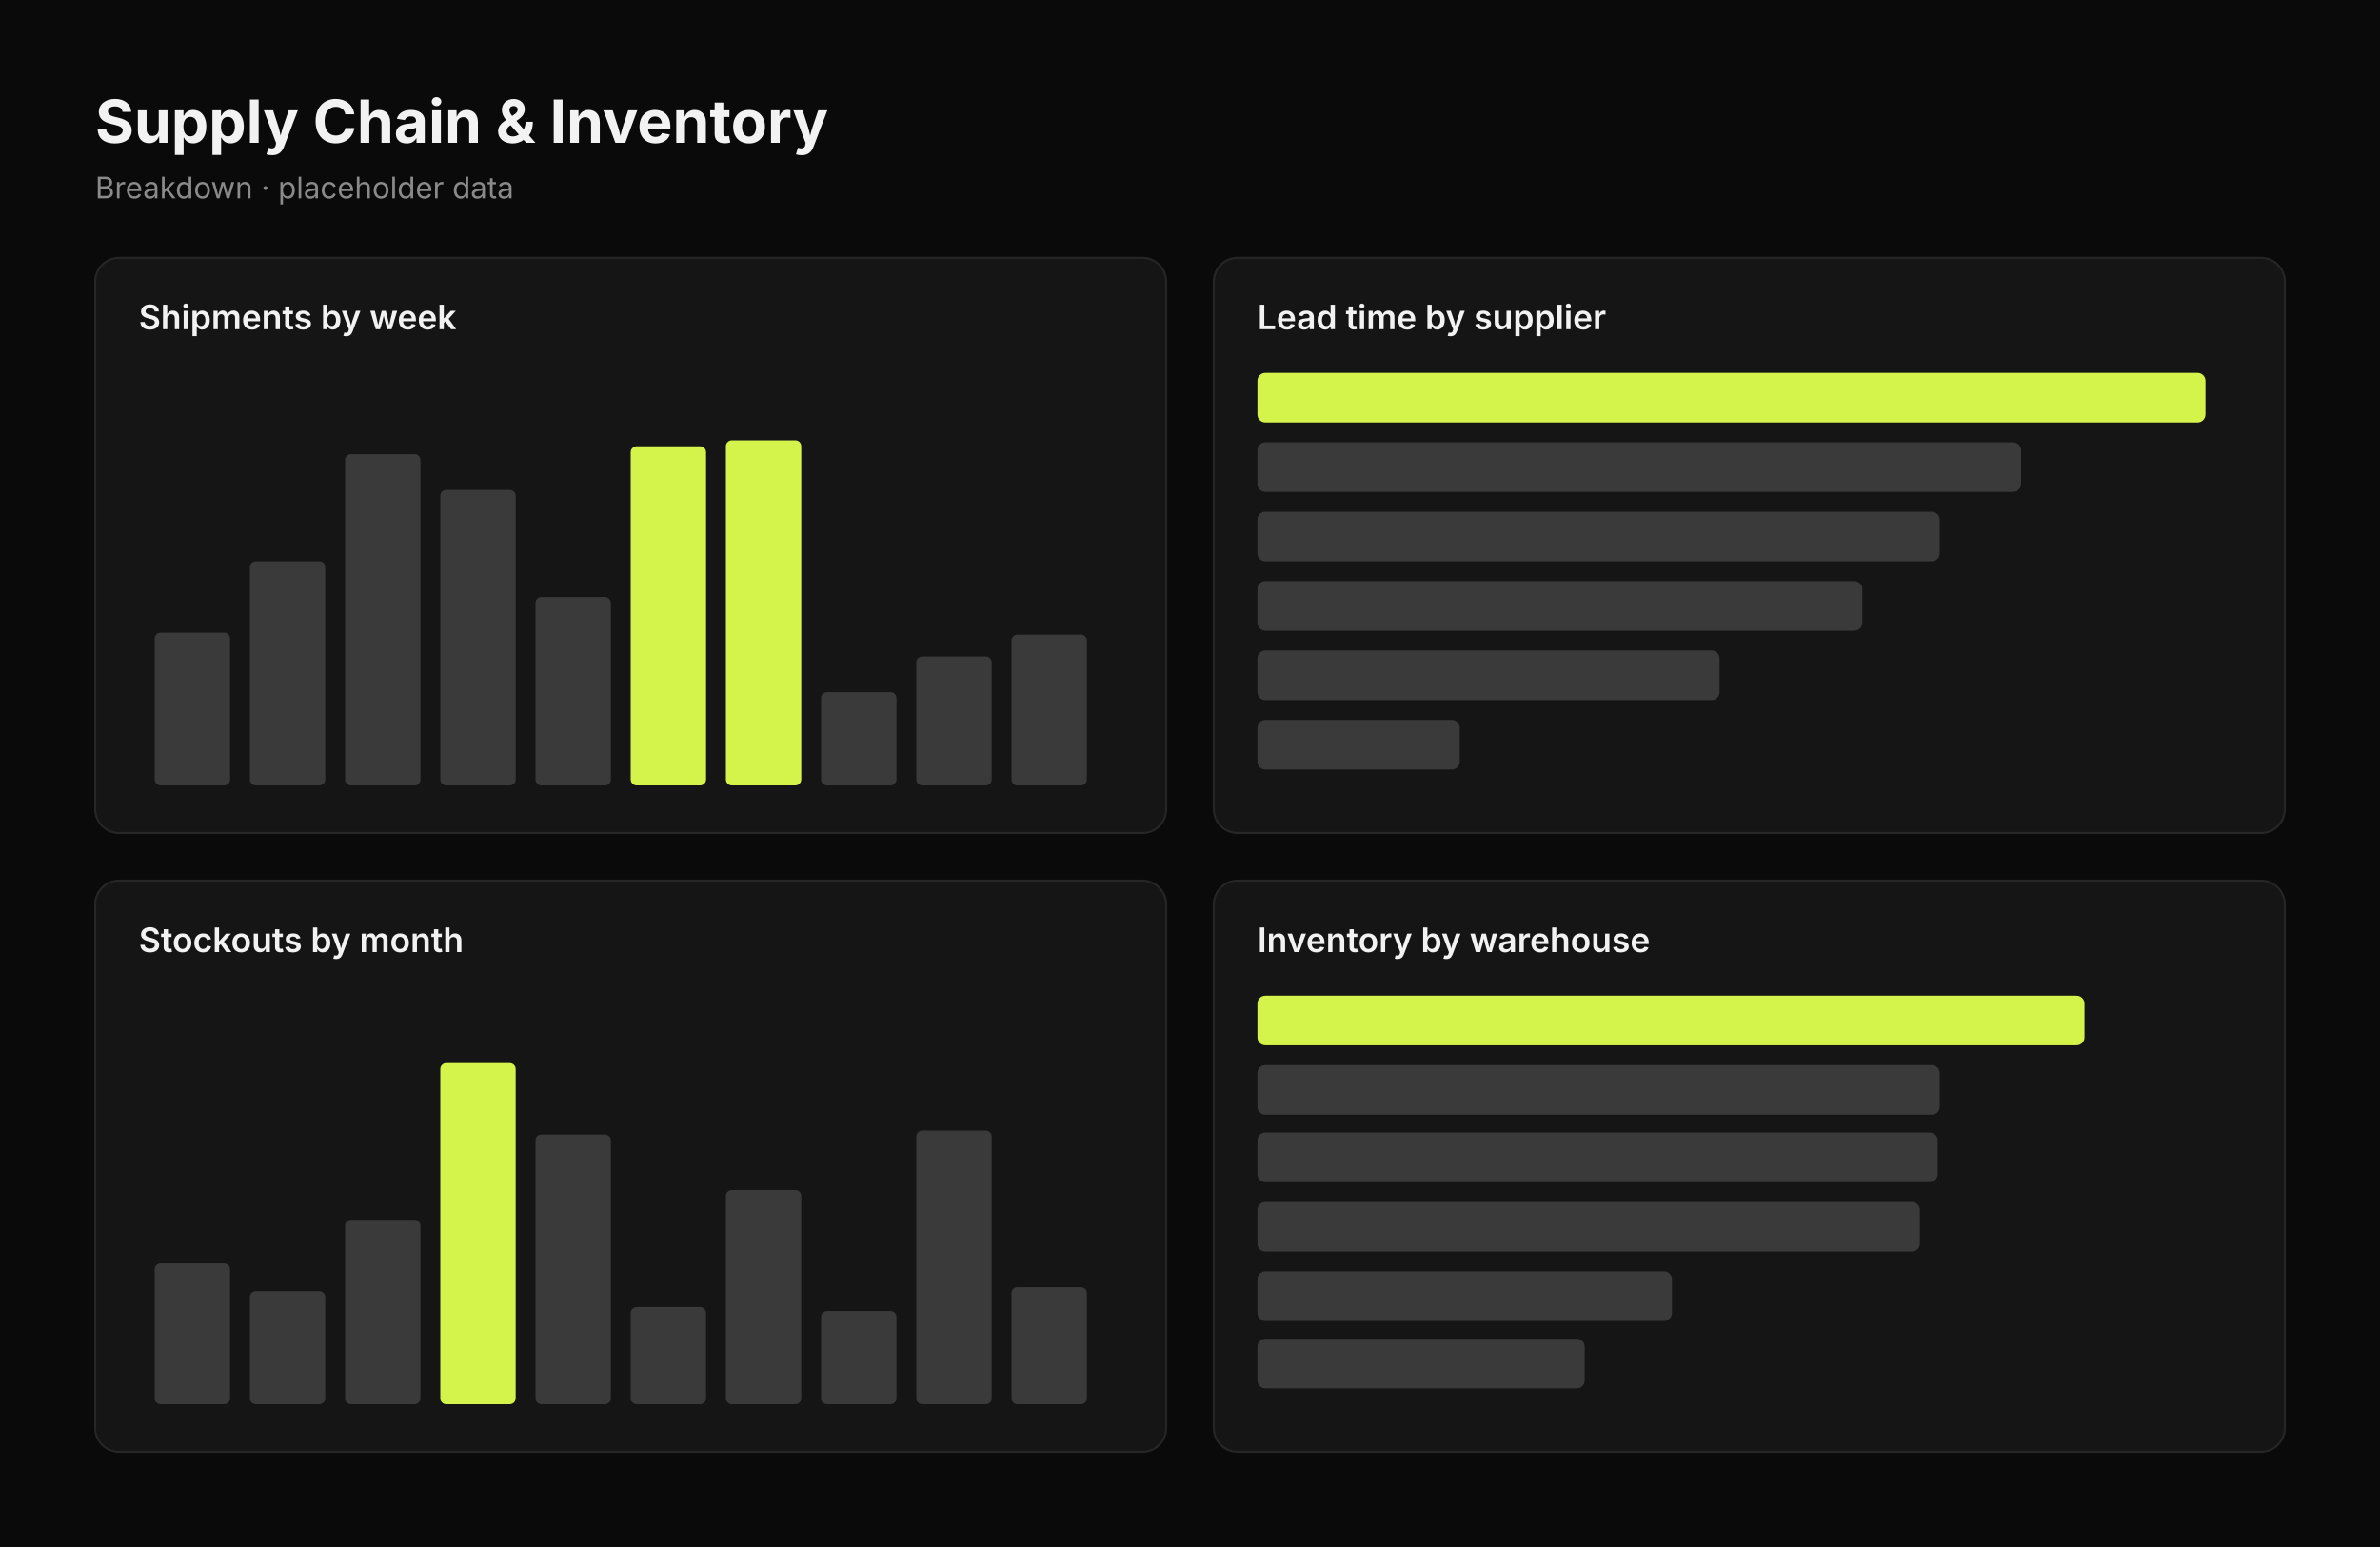
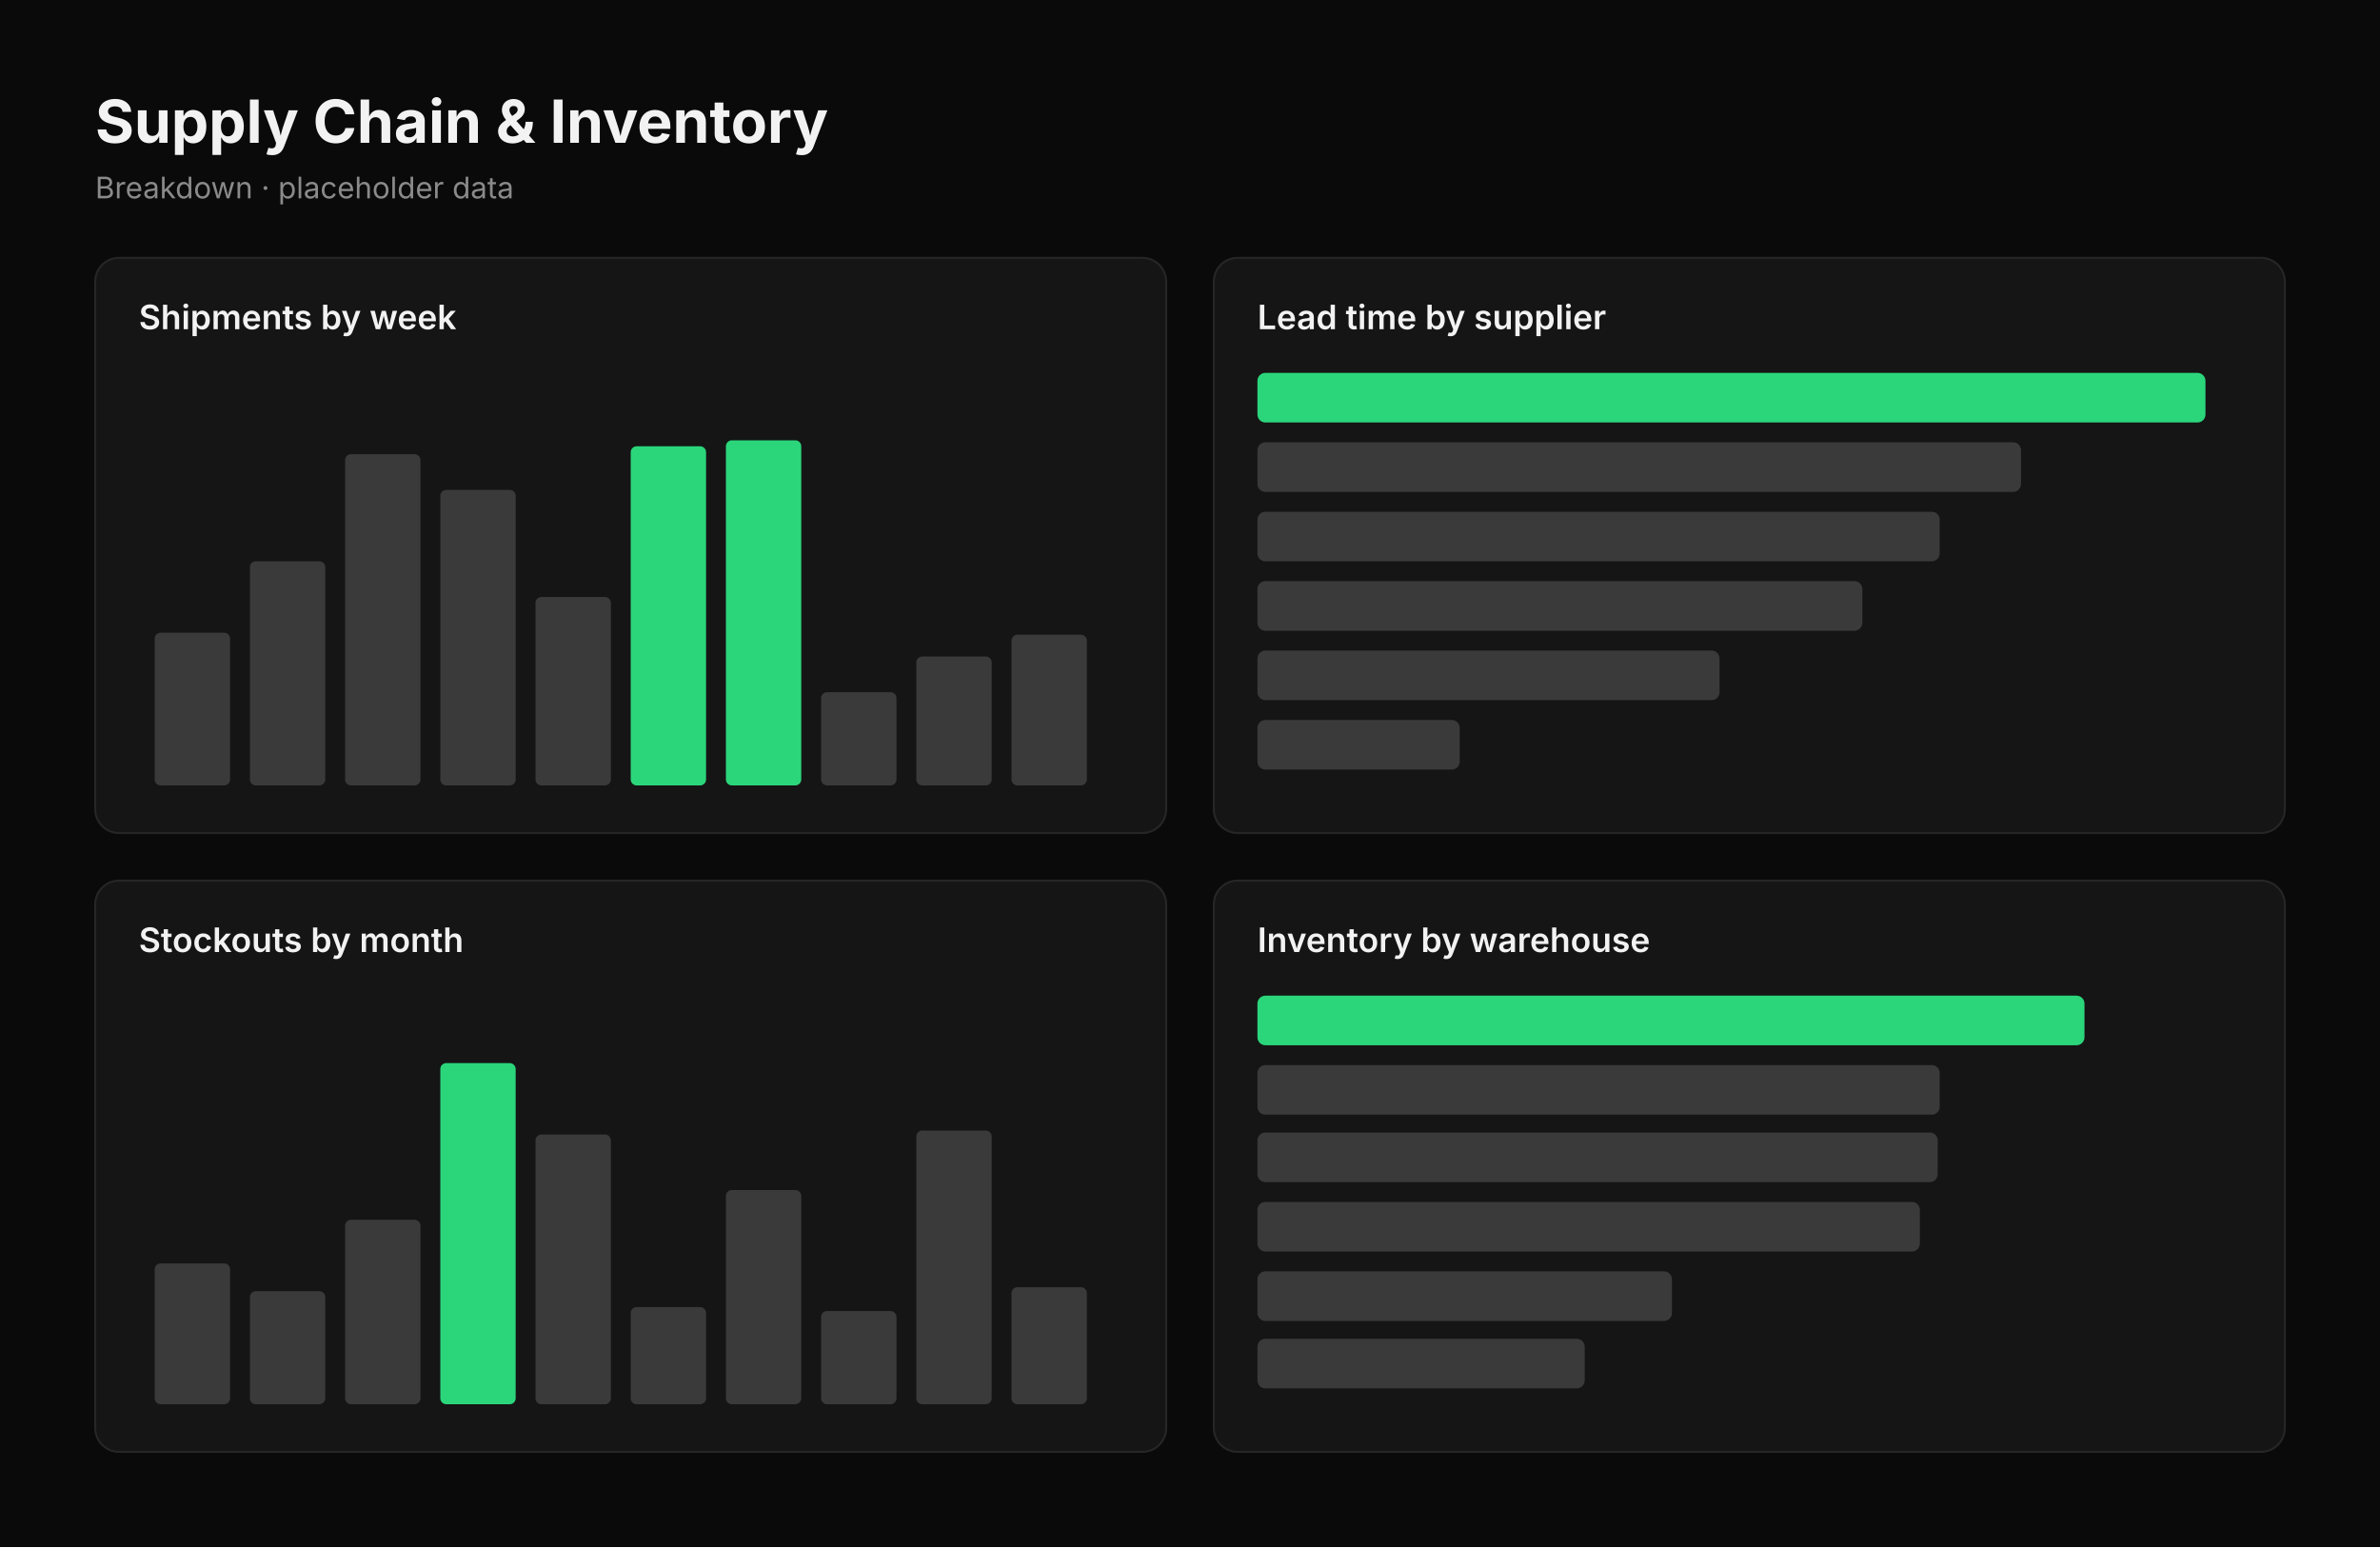
<svg xmlns="http://www.w3.org/2000/svg" viewBox="0 0 1200 780" width="1200" height="780">
  <rect width="1200" height="780" fill="#0A0A0A" />
  <text x="48" y="72" fill="#F2F2F2" font-size="30" font-weight="700" font-family="Inter,Arial,sans-serif">Supply Chain &amp; Inventory</text>
  <text x="48" y="100" fill="#8A8A8A" font-size="15" font-family="Inter,Arial,sans-serif">Breakdown · placeholder data</text>
  <rect x="48" y="130" width="540" height="290" rx="12" fill="#151515" stroke="#262626" />
  <text x="70" y="166" fill="#F2F2F2" font-size="17" font-weight="600" font-family="Inter,Arial,sans-serif">Shipments by week</text>
  <rect x="78" y="319" width="38" height="77" rx="3" fill="#3A3A3A" />
  <rect x="126" y="283" width="38" height="113" rx="3" fill="#3A3A3A" />
  <rect x="174" y="229" width="38" height="167" rx="3" fill="#3A3A3A" />
  <rect x="222" y="247" width="38" height="149" rx="3" fill="#3A3A3A" />
  <rect x="270" y="301" width="38" height="95" rx="3" fill="#3A3A3A" />
-   <rect x="318" y="225" width="38" height="171" rx="3" fill="#D4F44B" />
-   <rect x="366" y="222" width="38" height="174" rx="3" fill="#D4F44B" />
+   <rect x="318" y="225" width="38" height="171" rx="3" fill="#2BD67B" />
+   <rect x="366" y="222" width="38" height="174" rx="3" fill="#2BD67B" />
  <rect x="414" y="349" width="38" height="47" rx="3" fill="#3A3A3A" />
  <rect x="462" y="331" width="38" height="65" rx="3" fill="#3A3A3A" />
  <rect x="510" y="320" width="38" height="76" rx="3" fill="#3A3A3A" />
  <rect x="612" y="130" width="540" height="290" rx="12" fill="#151515" stroke="#262626" />
  <text x="634" y="166" fill="#F2F2F2" font-size="17" font-weight="600" font-family="Inter,Arial,sans-serif">Lead time by supplier</text>
-   <rect x="634" y="188" width="478" height="25" rx="4" fill="#D4F44B" />
+   <rect x="634" y="188" width="478" height="25" rx="4" fill="#2BD67B" />
  <rect x="634" y="223" width="385" height="25" rx="4" fill="#3A3A3A" />
  <rect x="634" y="258" width="344" height="25" rx="4" fill="#3A3A3A" />
  <rect x="634" y="293" width="305" height="25" rx="4" fill="#3A3A3A" />
  <rect x="634" y="328" width="233" height="25" rx="4" fill="#3A3A3A" />
  <rect x="634" y="363" width="102" height="25" rx="4" fill="#3A3A3A" />
  <rect x="48" y="444" width="540" height="288" rx="12" fill="#151515" stroke="#262626" />
  <text x="70" y="480" fill="#F2F2F2" font-size="17" font-weight="600" font-family="Inter,Arial,sans-serif">Stockouts by month</text>
  <rect x="78" y="637" width="38" height="71" rx="3" fill="#3A3A3A" />
  <rect x="126" y="651" width="38" height="57" rx="3" fill="#3A3A3A" />
  <rect x="174" y="615" width="38" height="93" rx="3" fill="#3A3A3A" />
-   <rect x="222" y="536" width="38" height="172" rx="3" fill="#D4F44B" />
+   <rect x="222" y="536" width="38" height="172" rx="3" fill="#2BD67B" />
  <rect x="270" y="572" width="38" height="136" rx="3" fill="#3A3A3A" />
  <rect x="318" y="659" width="38" height="49" rx="3" fill="#3A3A3A" />
  <rect x="366" y="600" width="38" height="108" rx="3" fill="#3A3A3A" />
  <rect x="414" y="661" width="38" height="47" rx="3" fill="#3A3A3A" />
  <rect x="462" y="570" width="38" height="138" rx="3" fill="#3A3A3A" />
  <rect x="510" y="649" width="38" height="59" rx="3" fill="#3A3A3A" />
  <rect x="612" y="444" width="540" height="288" rx="12" fill="#151515" stroke="#262626" />
  <text x="634" y="480" fill="#F2F2F2" font-size="17" font-weight="600" font-family="Inter,Arial,sans-serif">Inventory by warehouse</text>
-   <rect x="634" y="502" width="417" height="25" rx="4" fill="#D4F44B" />
+   <rect x="634" y="502" width="417" height="25" rx="4" fill="#2BD67B" />
  <rect x="634" y="537" width="344" height="25" rx="4" fill="#3A3A3A" />
  <rect x="634" y="571" width="343" height="25" rx="4" fill="#3A3A3A" />
  <rect x="634" y="606" width="334" height="25" rx="4" fill="#3A3A3A" />
  <rect x="634" y="641" width="209" height="25" rx="4" fill="#3A3A3A" />
  <rect x="634" y="675" width="165" height="25" rx="4" fill="#3A3A3A" />
</svg>
